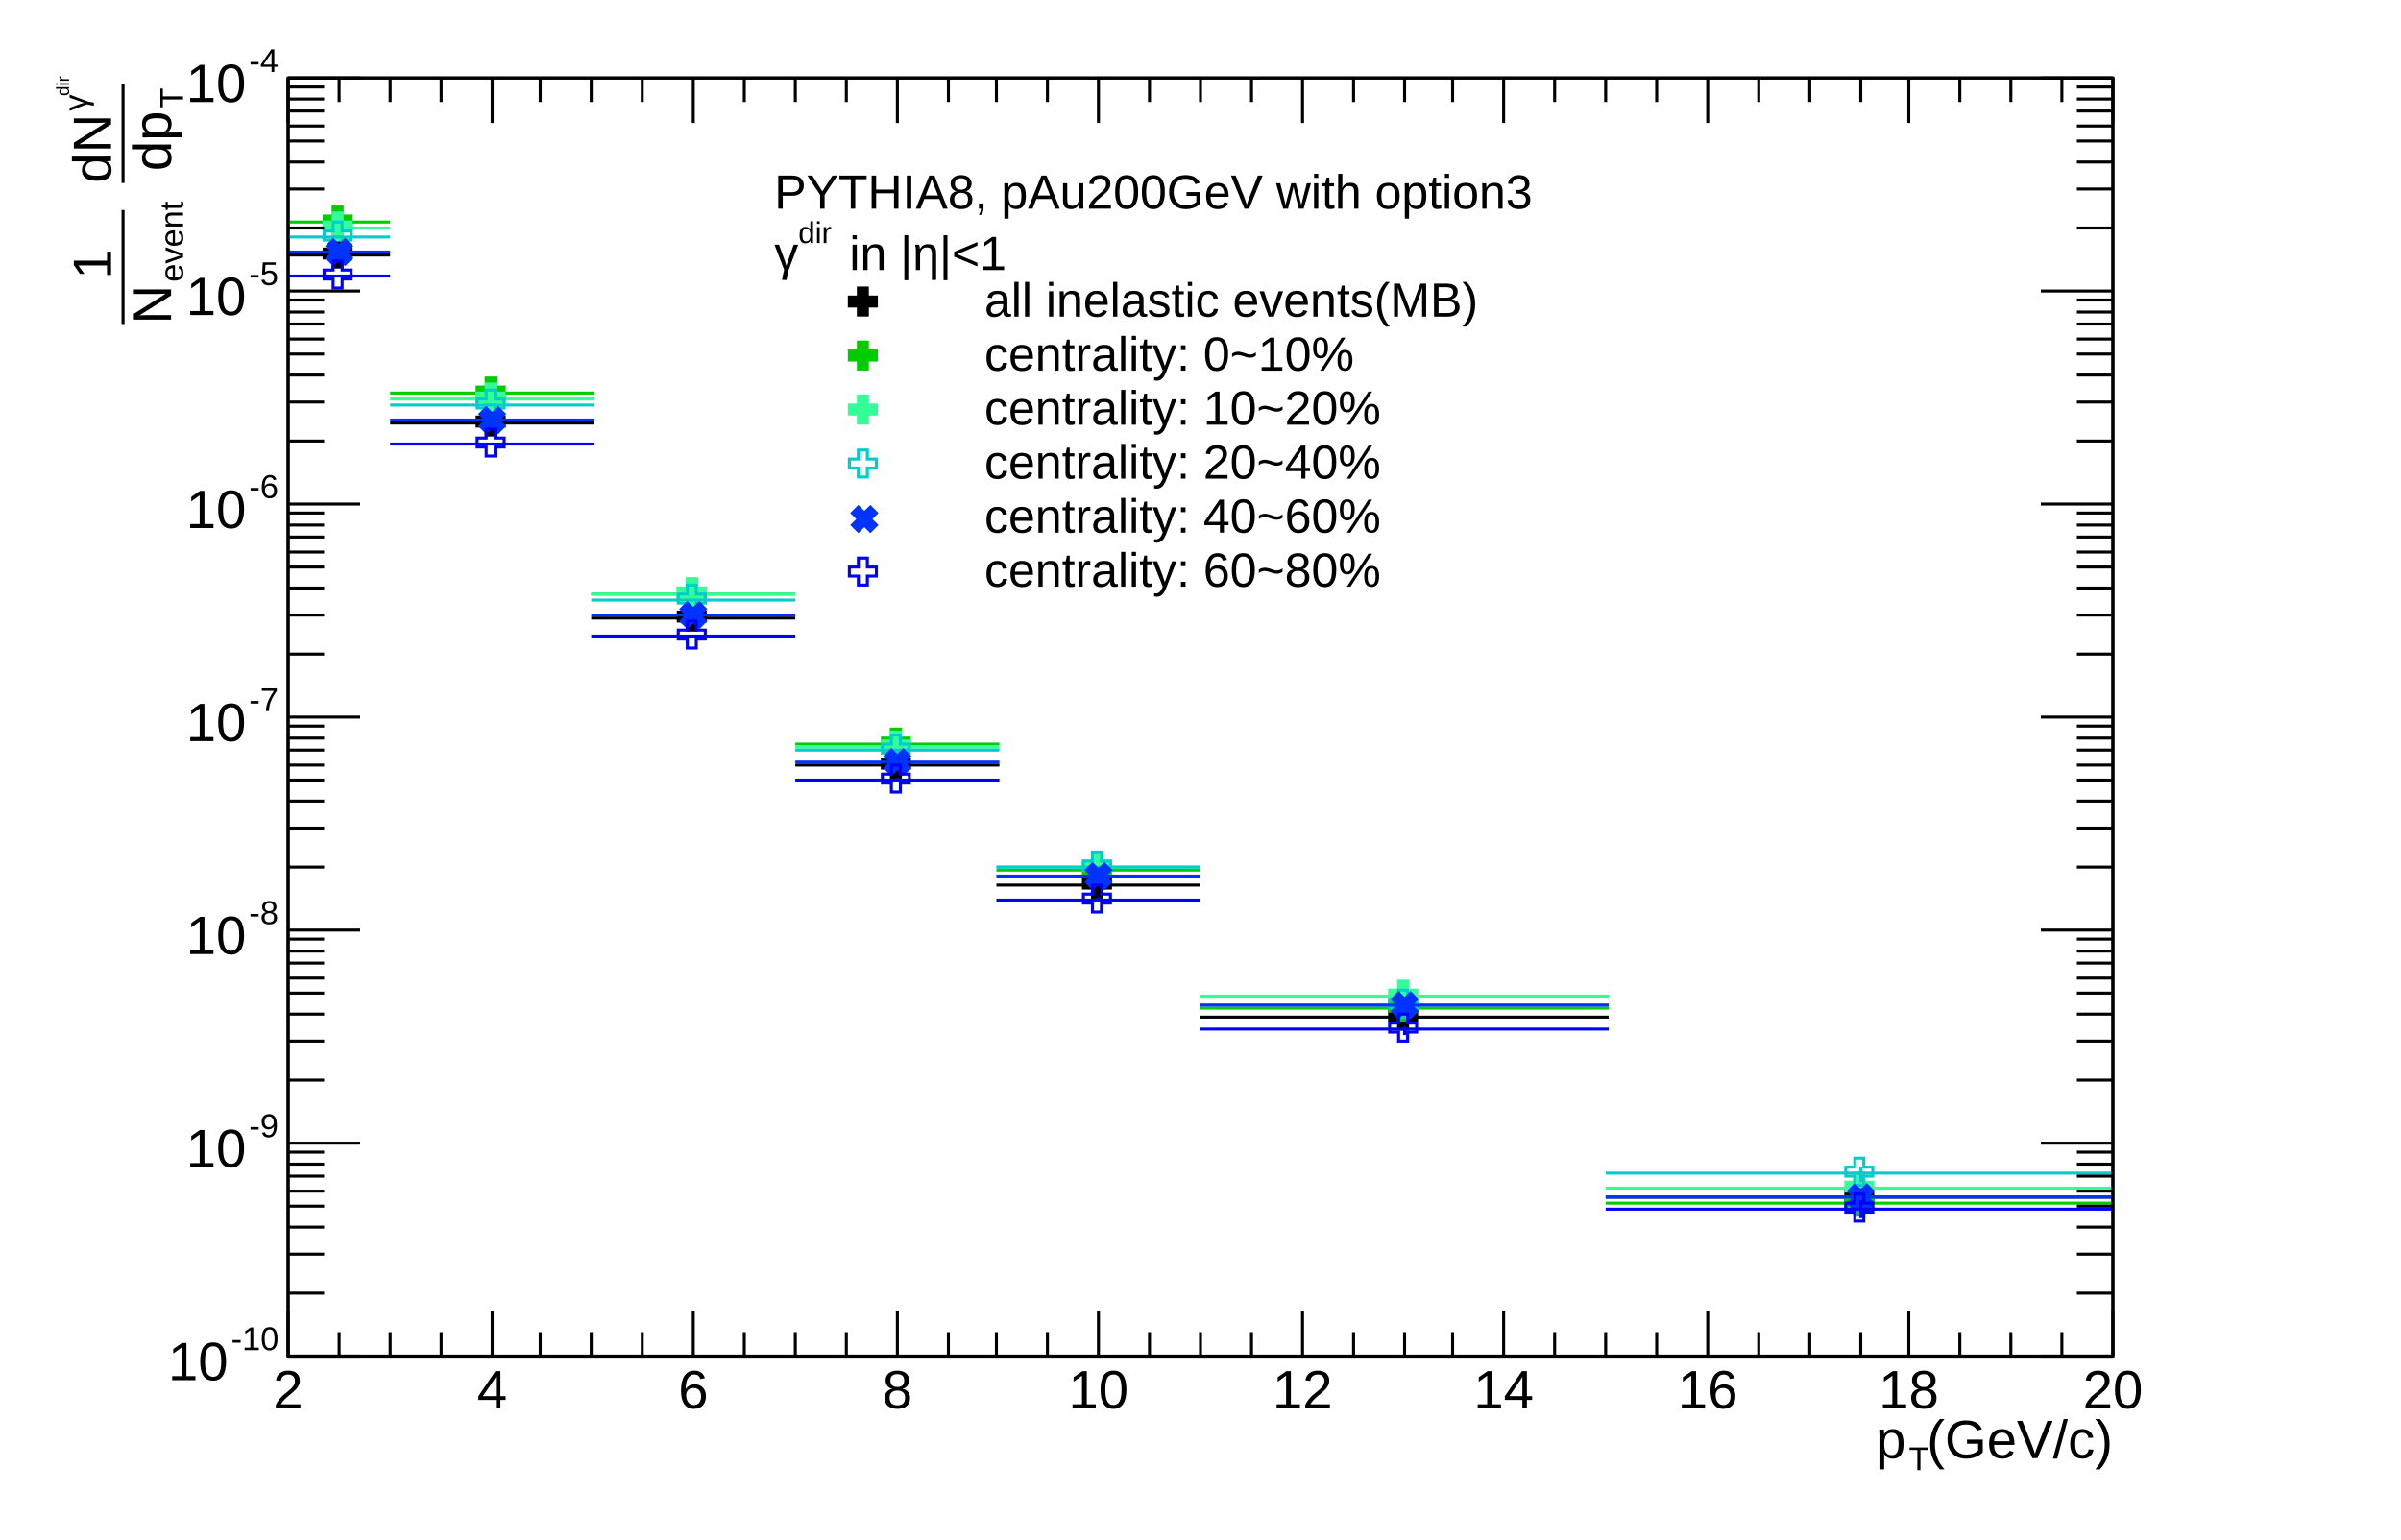
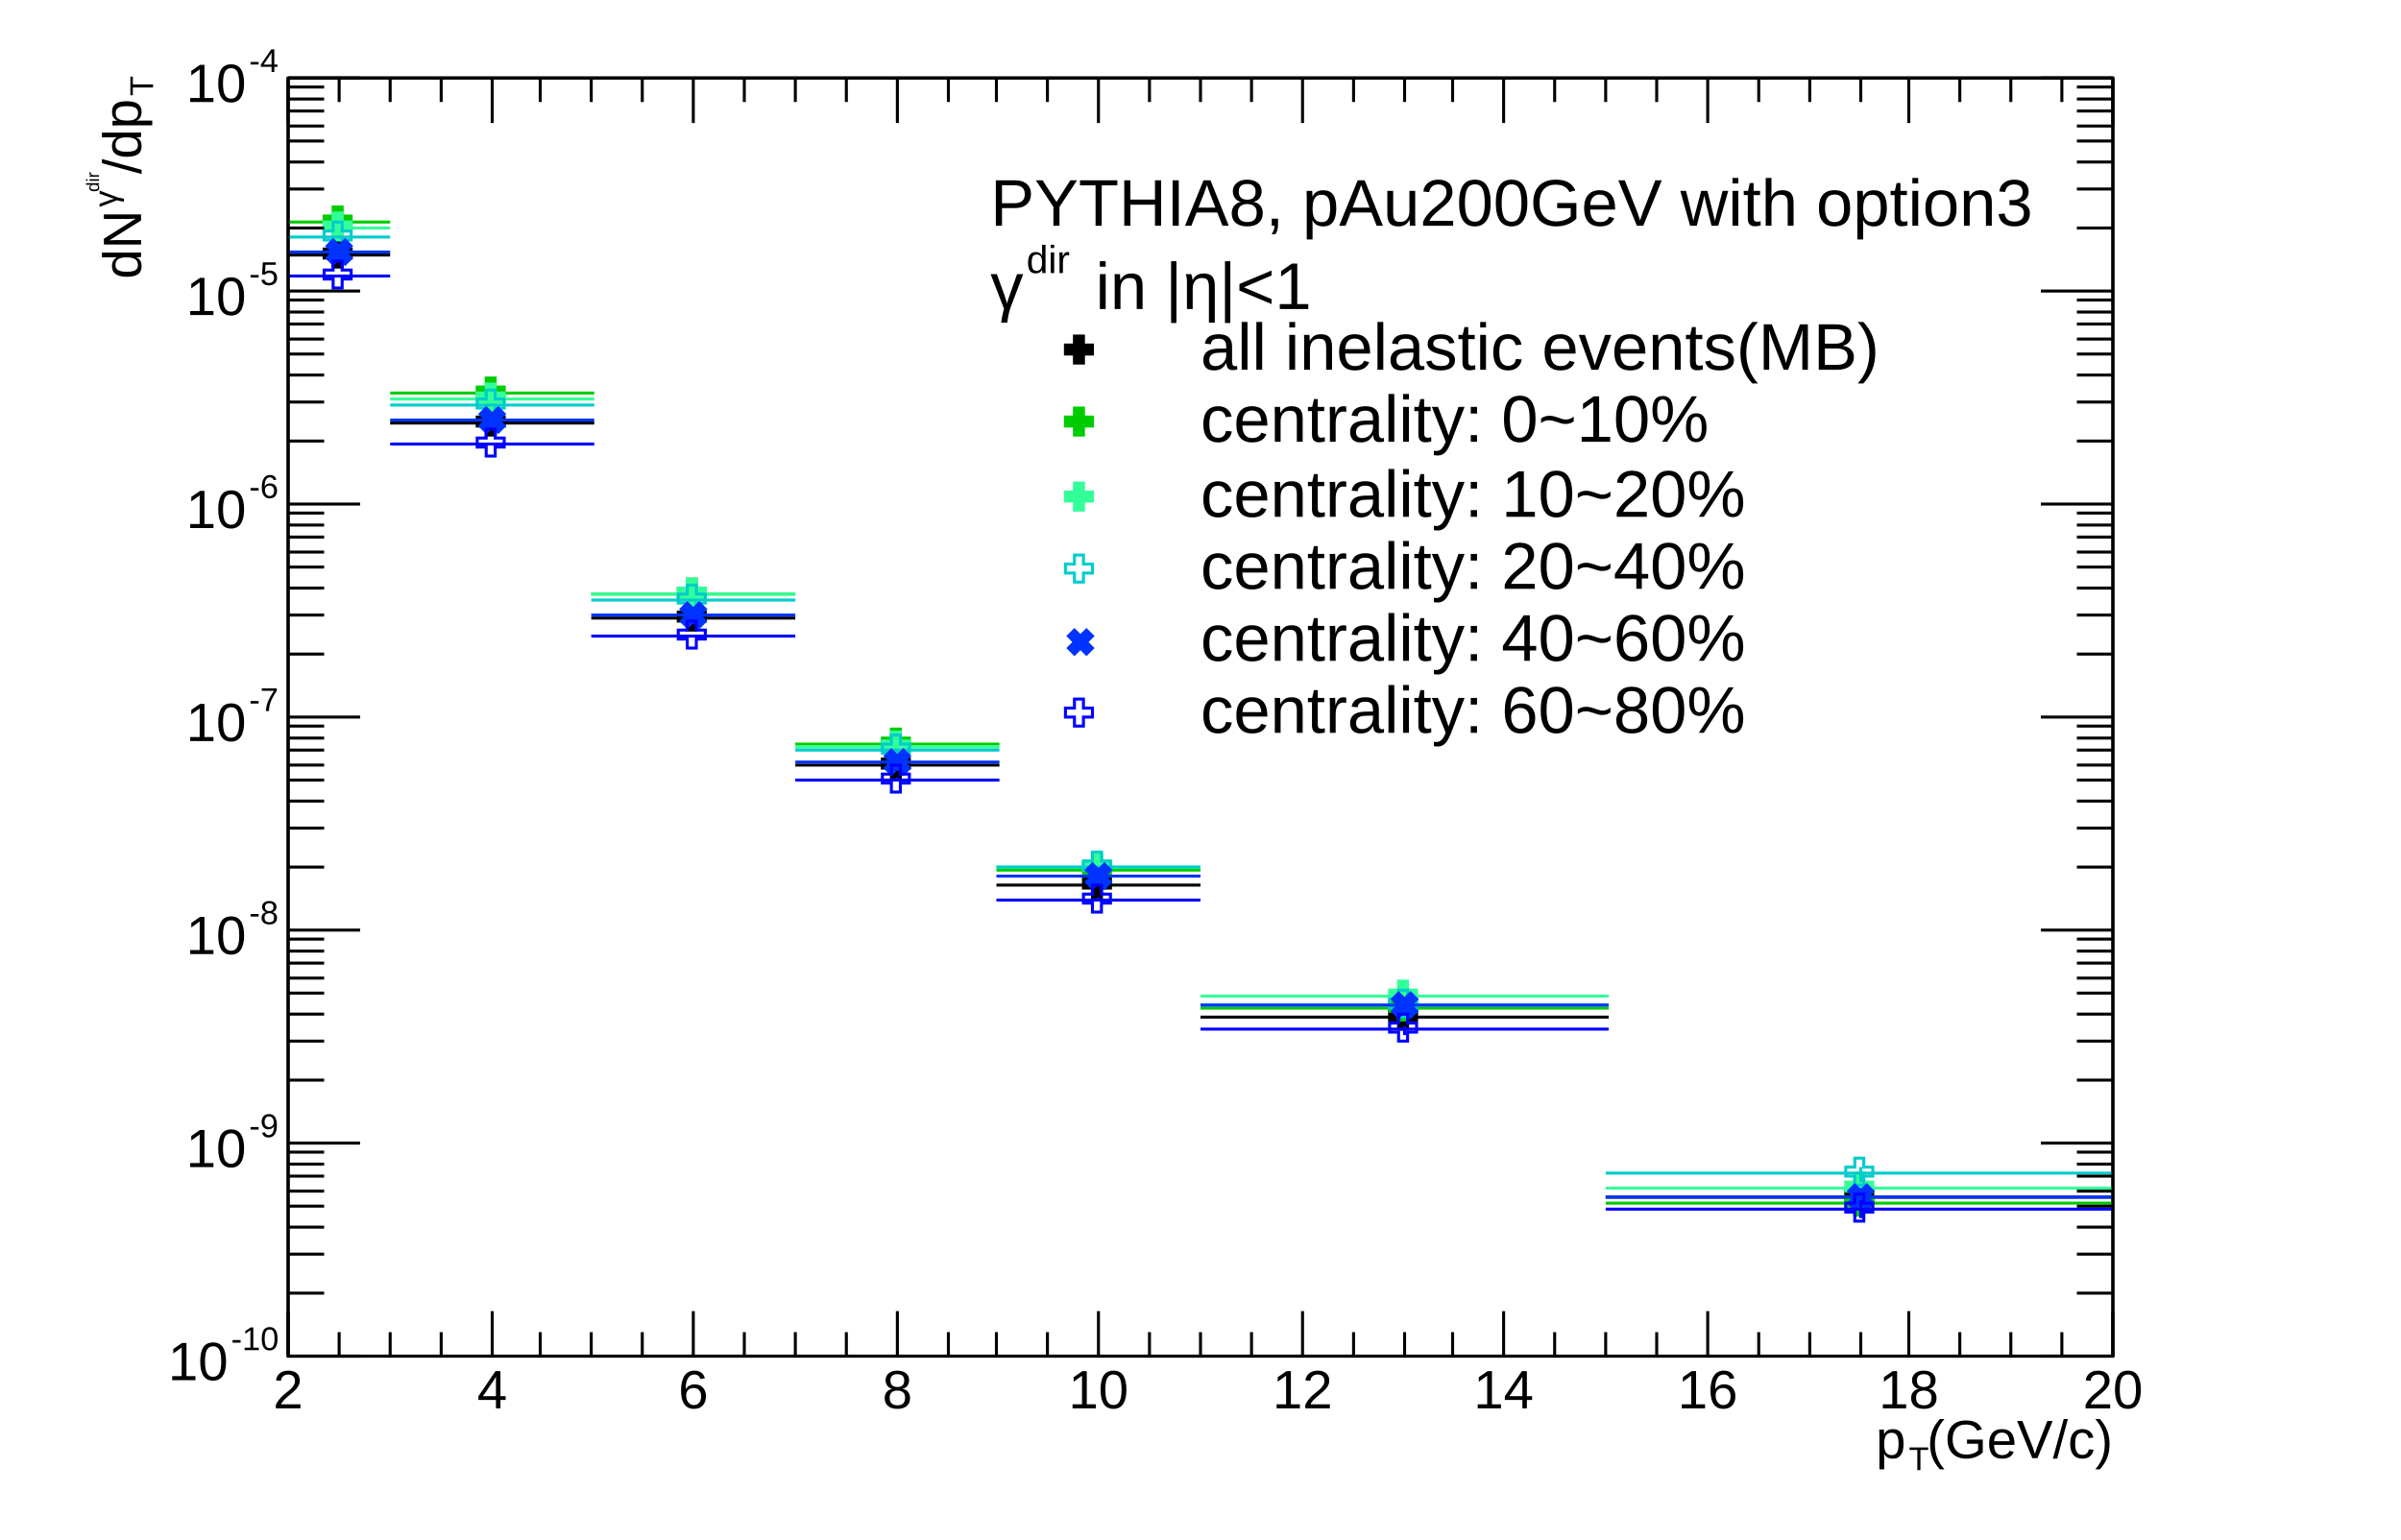
<svg xmlns="http://www.w3.org/2000/svg" width="800" height="513">
  <path d="M0,0H800V513H0Z" style="pointer-events: visiblefill; fill: rgb(255, 255, 255);" />
  <g>
    <g transform="translate(96,26)">
      <path d="M0,0H608V426H0Z" style="fill: rgb(255, 255, 255); stroke: rgb(0, 0, 0); stroke-width: 1; pointer-events: visiblefill; cursor: default;" />
      <svg x="0" y="0" overflow="hidden" width="608" height="426" viewBox="0 0 608 426" style="pointer-events: visiblefill; cursor: default;">
        <g>
          <path d="M0,59h34M17,59v0M34,115h68M68,115v0M101,180h68M135,180v0M169,229h68M203,229v1M236,269h68M270,268v1M304,313h136M372,312v1M439,373h170M524,372v3" style="stroke: rgb(0, 0, 0); stroke-width: 1;" />
          <path d="M0,59h34v0h-34zM34,115h68v0h-68zM101,180h68v0h-68zM169,229h68v1h-68zM236,268h68v1h-68zM304,312h136v1h-136zM439,372h170v3h-170z" style="fill: none; pointer-events: visiblefill;" />
          <path d="M18,60h3v-3h-3v-3h-3v3h-3v3h3v3h3zM69,116h3v-3h-3v-3h-3v3h-3v3h3v3h3zM136,181h3v-3h-3v-3h-3v3h-3v3h3v3h3zM204,230h3v-3h-3v-3h-3v3h-3v3h3v3h3zM271,270h3v-3h-3v-3h-3v3h-3v3h3v3h3zM373,314h3v-3h-3v-3h-3v3h-3v3h3v3h3zM525,374h3v-3h-3v-3h-3v3h-3v3h3v3h3z" style="stroke: rgb(0, 0, 0); fill: rgb(0, 0, 0);" />
        </g>
        <g>
          <path d="M0,48h34M17,48v0M34,105h68M68,105v0M101,172h68M135,171v1M169,222h68M203,221v1M236,264h68M270,263v2M304,310h136M372,308v3M439,375h170M524,371v8" style="stroke: rgb(0, 204, 0); stroke-width: 1;" />
          <path d="M0,48h34v0h-34zM34,105h68v0h-68zM101,171h68v1h-68zM169,221h68v1h-68zM236,263h68v2h-68zM304,308h136v3h-136zM439,371h170v8h-170z" style="fill: none; pointer-events: visiblefill;" />
          <path d="M18,49h3v-3h-3v-3h-3v3h-3v3h3v3h3zM69,106h3v-3h-3v-3h-3v3h-3v3h3v3h3zM136,173h3v-3h-3v-3h-3v3h-3v3h3v3h3zM204,223h3v-3h-3v-3h-3v3h-3v3h3v3h3zM271,265h3v-3h-3v-3h-3v3h-3v3h3v3h3zM373,311h3v-3h-3v-3h-3v3h-3v3h3v3h3zM525,376h3v-3h-3v-3h-3v3h-3v3h3v3h3z" style="stroke: rgb(0, 204, 0); fill: rgb(0, 204, 0);" />
        </g>
        <g>
          <path d="M0,50h34M17,50v0M34,107h68M68,107v0M101,172h68M135,172v1M169,223h68M203,222v1M236,263h68M270,262v2M304,306h136M372,304v3M439,370h170M524,367v7" style="stroke: rgb(51, 255, 153); stroke-width: 1;" />
          <path d="M0,50h34v0h-34zM34,107h68v0h-68zM101,172h68v1h-68zM169,222h68v1h-68zM236,262h68v2h-68zM304,304h136v3h-136zM439,367h170v7h-170z" style="fill: none; pointer-events: visiblefill;" />
          <path d="M18,51h3v-3h-3v-3h-3v3h-3v3h3v3h3zM69,108h3v-3h-3v-3h-3v3h-3v3h3v3h3zM136,173h3v-3h-3v-3h-3v3h-3v3h3v3h3zM204,224h3v-3h-3v-3h-3v3h-3v3h3v3h3zM271,264h3v-3h-3v-3h-3v3h-3v3h3v3h3zM373,307h3v-3h-3v-3h-3v3h-3v3h3v3h3zM525,371h3v-3h-3v-3h-3v3h-3v3h3v3h3z" style="stroke: rgb(51, 255, 153); fill: rgb(51, 255, 153);" />
        </g>
        <g>
          <path d="M0,53h34M17,53v0M34,109h68M68,109v0M101,174h68M135,174v0M169,224h68M203,224v1M236,263h68M270,263v1M304,309h136M372,308v2M439,365h170M524,363v5" style="stroke: rgb(0, 204, 204); stroke-width: 1;" />
          <path d="M0,53h34v0h-34zM34,109h68v0h-68zM101,174h68v0h-68zM169,224h68v1h-68zM236,263h68v1h-68zM304,308h136v2h-136zM439,363h170v5h-170z" style="fill: none; pointer-events: visiblefill;" />
          <path d="M18,54h3v-3h-3v-3h-3v3h-3v3h3v3h3zM69,110h3v-3h-3v-3h-3v3h-3v3h3v3h3zM136,175h3v-3h-3v-3h-3v3h-3v3h3v3h3zM204,225h3v-3h-3v-3h-3v3h-3v3h3v3h3zM271,264h3v-3h-3v-3h-3v3h-3v3h3v3h3zM373,310h3v-3h-3v-3h-3v3h-3v3h3v3h3zM525,366h3v-3h-3v-3h-3v3h-3v3h3v3h3z" style="stroke: rgb(0, 204, 204); fill: none;" />
        </g>
        <g>
          <path d="M0,58h34M17,58v0M34,114h68M68,114v0M101,179h68M135,178v1M169,228h68M203,227v1M236,266h68M270,265v2M304,309h136M372,308v2M439,373h170M524,370v6" style="stroke: rgb(0, 51, 255); stroke-width: 1;" />
          <path d="M0,58h34v0h-34zM34,114h68v0h-68zM101,178h68v1h-68zM169,227h68v1h-68zM236,265h68v2h-68zM304,308h136v2h-136zM439,370h170v6h-170z" style="fill: none; pointer-events: visiblefill;" />
          <path d="M15,54l2,2l2,-2l2,2l-2,2l2,2l-2,2l-2,-2l-2,2l-2,-2l2,-2l-2,-2zM66,110l2,2l2,-2l2,2l-2,2l2,2l-2,2l-2,-2l-2,2l-2,-2l2,-2l-2,-2zM133,175l2,2l2,-2l2,2l-2,2l2,2l-2,2l-2,-2l-2,2l-2,-2l2,-2l-2,-2zM201,224l2,2l2,-2l2,2l-2,2l2,2l-2,2l-2,-2l-2,2l-2,-2l2,-2l-2,-2zM268,262l2,2l2,-2l2,2l-2,2l2,2l-2,2l-2,-2l-2,2l-2,-2l2,-2l-2,-2zM370,305l2,2l2,-2l2,2l-2,2l2,2l-2,2l-2,-2l-2,2l-2,-2l2,-2l-2,-2zM522,369l2,2l2,-2l2,2l-2,2l2,2l-2,2l-2,-2l-2,2l-2,-2l2,-2l-2,-2z" style="stroke: rgb(0, 51, 255); fill: rgb(0, 51, 255);" />
        </g>
        <g>
          <path d="M0,66h34M17,66v0M34,122h68M68,122v0M101,186h68M135,186v0M169,234h68M203,233v1M236,274h68M270,273v1M304,317h136M372,316v3M439,377h170M524,374v6" style="stroke: rgb(0, 0, 255); stroke-width: 1;" />
          <path d="M0,66h34v0h-34zM34,122h68v0h-68zM101,186h68v0h-68zM169,233h68v1h-68zM236,273h68v1h-68zM304,316h136v3h-136zM439,374h170v6h-170z" style="fill: none; pointer-events: visiblefill;" />
          <path d="M18,67h3v-3h-3v-3h-3v3h-3v3h3v3h3zM69,123h3v-3h-3v-3h-3v3h-3v3h3v3h3zM136,187h3v-3h-3v-3h-3v3h-3v3h3v3h3zM204,235h3v-3h-3v-3h-3v3h-3v3h3v3h3zM271,275h3v-3h-3v-3h-3v3h-3v3h3v3h3zM373,318h3v-3h-3v-3h-3v3h-3v3h3v3h3zM525,378h3v-3h-3v-3h-3v3h-3v3h3v3h3z" style="stroke: rgb(0, 0, 255); fill: none;" />
        </g>
      </svg>
      <g>
        <g transform="translate(0,426)">
          <path d="M0,0h608M0,-426h608M0,-15V0M17,-8V0M34,-8V0M51,-8V0M68,-15V0M84,-8V0M101,-8V0M118,-8V0M135,-15V0M152,-8V0M169,-8V0M186,-8V0M203,-15V0M220,-8V0M236,-8V0M253,-8V0M270,-15V0M287,-8V0M304,-8V0M321,-8V0M338,-15V0M355,-8V0M372,-8V0M388,-8V0M405,-15V0M422,-8V0M439,-8V0M456,-8V0M473,-15V0M490,-8V0M507,-8V0M524,-8V0M540,-15V0M557,-8V0M574,-8V0M591,-8V0M608,-15V0M0,-411V-426M17,-418V-426M34,-418V-426M51,-418V-426M68,-411V-426M84,-418V-426M101,-418V-426M118,-418V-426M135,-411V-426M152,-418V-426M169,-418V-426M186,-418V-426M203,-411V-426M220,-418V-426M236,-418V-426M253,-418V-426M270,-411V-426M287,-418V-426M304,-418V-426M321,-418V-426M338,-411V-426M355,-418V-426M372,-418V-426M388,-418V-426M405,-411V-426M422,-418V-426M439,-418V-426M456,-418V-426M473,-411V-426M490,-418V-426M507,-418V-426M524,-418V-426M540,-411V-426M557,-418V-426M574,-418V-426M591,-418V-426M608,-411V-426" style="stroke: rgb(0, 0, 0); stroke-width: 1;" />
          <g font-family="Arial" font-size="18" xml:space="preserve" fill="#000000" text-anchor="middle">
            <text dy=".8em" transform="translate(0,3)">2</text>
            <text dy=".8em" transform="translate(68,3)">4</text>
            <text dy=".8em" transform="translate(135,3)">6</text>
            <text dy=".8em" transform="translate(203,3)">8</text>
            <text dy=".8em" transform="translate(270,3)">10</text>
            <text dy=".8em" transform="translate(338,3)">12</text>
            <text dy=".8em" transform="translate(405,3)">14</text>
            <text dy=".8em" transform="translate(473,3)">16</text>
            <text dy=".8em" transform="translate(540,3)">18</text>
            <text dy=".8em" transform="translate(608,3)">20</text>
          </g>
          <rect x="0" y="0" width="608" height="21" style="opacity: 0; cursor: crosshair;" />
          <g font-family="Arial" font-size="18" xml:space="preserve" transform="translate(608,29)" style="cursor: move;">
            <g transform="translate(-79,5)">
              <text fill="#000000" font-size="18">p</text>
              <text fill="#000000" font-size="11" transform="translate(11,4)">T</text>
              <text fill="#000000" font-size="18" x="17">(GeV/c)</text>
            </g>
          </g>
        </g>
        <g>
          <path d="M0,0v426M608,0v426M24,426H0M12,405H0M12,392H0M12,383H0M12,376H0M12,371H0M12,366H0M12,362H0M12,358H0M24,355H0M12,334H0M12,321H0M12,312H0M12,305H0M12,300H0M12,295H0M12,291H0M12,287H0M24,284H0M12,263H0M12,250H0M12,241H0M12,234H0M12,229H0M12,224H0M12,220H0M12,216H0M24,213H0M12,192H0M12,179H0M12,170H0M12,163H0M12,158H0M12,153H0M12,149H0M12,145H0M24,142H0M12,121H0M12,108H0M12,99H0M12,92H0M12,87H0M12,82H0M12,78H0M12,74H0M24,71H0M12,50H0M12,37H0M12,28H0M12,21H0M12,16H0M12,11H0M12,7H0M12,3H0M24,0H0M584,426H608M596,405H608M596,392H608M596,383H608M596,376H608M596,371H608M596,366H608M596,362H608M596,358H608M584,355H608M596,334H608M596,321H608M596,312H608M596,305H608M596,300H608M596,295H608M596,291H608M596,287H608M584,284H608M596,263H608M596,250H608M596,241H608M596,234H608M596,229H608M596,224H608M596,220H608M596,216H608M584,213H608M596,192H608M596,179H608M596,170H608M596,163H608M596,158H608M596,153H608M596,149H608M596,145H608M584,142H608M596,121H608M596,108H608M596,99H608M596,92H608M596,87H608M596,82H608M596,78H608M596,74H608M584,71H608M596,50H608M596,37H608M596,28H608M596,21H608M596,16H608M596,11H608M596,7H608M596,3H608M584,0H608" style="stroke: rgb(0, 0, 0); stroke-width: 1;" />
          <g font-family="Arial" font-size="18" xml:space="preserve">
            <g transform="translate(-40,434)">
              <text fill="#000000" font-size="18">10</text>
              <text fill="#000000" font-size="11" transform="translate(21,-10)">-10</text>
            </g>
            <g transform="translate(-34,363)">
              <text fill="#000000" font-size="18">10</text>
              <text fill="#000000" font-size="11" transform="translate(21,-10)">-9</text>
            </g>
            <g transform="translate(-34,292)">
              <text fill="#000000" font-size="18">10</text>
              <text fill="#000000" font-size="11" transform="translate(21,-10)">-8</text>
            </g>
            <g transform="translate(-34,221)">
              <text fill="#000000" font-size="18">10</text>
              <text fill="#000000" font-size="11" transform="translate(21,-10)">-7</text>
            </g>
            <g transform="translate(-34,150)">
              <text fill="#000000" font-size="18">10</text>
              <text fill="#000000" font-size="11" transform="translate(21,-10)">-6</text>
            </g>
            <g transform="translate(-34,79)">
              <text fill="#000000" font-size="18">10</text>
              <text fill="#000000" font-size="11" transform="translate(21,-10)">-5</text>
            </g>
            <g transform="translate(-34,8)">
              <text fill="#000000" font-size="18">10</text>
              <text fill="#000000" font-size="11" transform="translate(21,-10)">-4</text>
            </g>
          </g>
          <rect x="-39" y="0" width="39" height="426" style="opacity: 0; cursor: crosshair;" />
          <g font-family="Arial" font-size="18" xml:space="preserve" transform="translate(-56)" style="cursor: move;">
-             <g transform="rotate(270) translate(-82,7)">
-               <g>
-                 <text fill="#000000" font-size="18" transform="translate(15,-10)">1</text>
-                 <path d="M0,-6h38" style="stroke: rgb(0, 0, 0); stroke-width: 1; fill: none;" />
-                 <g transform="translate(0,10)">
-                   <text fill="#000000" font-size="18">N</text>
-                   <text fill="#000000" font-size="11" transform="translate(14,4)">event</text>
-                 </g>
+             <g transform="rotate(270) translate(-67,7)">
+               <text fill="#000000" font-size="18">dN</text>
+               <g transform="translate(24,-8)">
+                 <text fill="#000000" font-size="11">γ</text>
+                 <text fill="#000000" font-size="6" transform="translate(5,-6)">dir</text>
              </g>
-               <g transform="translate(47)">
-                 <g transform="translate(0,-10)">
-                   <text fill="#000000" font-size="18">dN</text>
-                   <g transform="translate(24,-8)">
-                     <text fill="#000000" font-size="11">γ</text>
-                     <text fill="#000000" font-size="6" transform="translate(5,-6)">dir</text>
-                   </g>
-                 </g>
-                 <path d="M0,-6h33" style="stroke: rgb(0, 0, 0); stroke-width: 1; fill: none;" />
-                 <g transform="translate(4,10)">
-                   <text fill="#000000" font-size="18">dp</text>
-                   <text fill="#000000" font-size="11" transform="translate(21,4)">T</text>
-                 </g>
-               </g>
+               <text fill="#000000" font-size="18" x="35">/dp</text>
+               <text fill="#000000" font-size="11" transform="translate(61,4)">T</text>
            </g>
          </g>
        </g>
      </g>
      <path d="M2,2h15v-5h-20v20h5Z" style="opacity: 0; cursor: nw-resize;" />
      <path d="M606,2h-15v-5h20v20h-5 Z" style="opacity: 0; cursor: ne-resize;" />
      <path d="M2,424h15v5h-20v-20h5Z" style="opacity: 0; cursor: sw-resize;" />
      <path d="M606,424h-15v5h20v-20h-5Z" style="opacity: 0; cursor: se-resize;" />
      <path d="M-3,18h5v390h-5Z" style="opacity: 0; cursor: w-resize;" />
      <path d="M611,18h-5v390h5Z" style="opacity: 0; cursor: e-resize;" />
      <path d="M18,-3v5h572v-5Z" style="opacity: 0; cursor: n-resize;" />
      <path d="M18,429v-5h572v5Z" style="opacity: 0; cursor: s-resize;" />
    </g>
-     <g transform="translate(248,51)" font-family="Arial" font-size="16" xml:space="preserve" style="cursor: move;">
-       <path d="M0,0H320V154H0Z" style="fill: none; pointer-events: visiblefill;" />
-       <text fill="#000000" text-anchor="start" dominant-baseline="middle" transform="translate(10,14)">PYTHIA8, pAu200GeV with option3</text>
-       <g transform="translate(10,39)">
-         <text fill="#000000" font-size="16">γ</text>
-         <text fill="#000000" font-size="10" transform="translate(8,-9)">dir</text>
-         <text fill="#000000" font-size="16" x="25">in |η|&lt;1</text>
+     <g transform="translate(320,51)" font-family="Arial" font-size="22" xml:space="preserve" style="cursor: move;">
+       <path d="M0,0H320V205H0Z" style="fill: none; pointer-events: visiblefill;" />
+       <text fill="#000000" text-anchor="start" dominant-baseline="middle" transform="translate(10,18)">PYTHIA8, pAu200GeV with option3</text>
+       <g transform="translate(10,52)">
+         <text fill="#000000" font-size="22">γ</text>
+         <text fill="#000000" font-size="13" transform="translate(12,-12)">dir</text>
+         <text fill="#000000" font-size="22" x="35">in |η|&lt;1</text>
      </g>
-       <path d="M41,51h3v-3h-3v-3h-3v3h-3v3h3v3h3z" style="stroke: rgb(0, 0, 0); fill: rgb(0, 0, 0);" />
-       <text fill="#000000" text-anchor="start" dominant-baseline="middle" transform="translate(80,50)">all inelastic events(MB)</text>
-       <path d="M41,69h3v-3h-3v-3h-3v3h-3v3h3v3h3z" style="stroke: rgb(0, 204, 0); fill: rgb(0, 204, 0);" />
-       <text fill="#000000" text-anchor="start" dominant-baseline="middle" transform="translate(80,68)">centrality: 0~10%</text>
-       <path d="M41,87h3v-3h-3v-3h-3v3h-3v3h3v3h3z" style="stroke: rgb(51, 255, 153); fill: rgb(51, 255, 153);" />
-       <text fill="#000000" text-anchor="start" dominant-baseline="middle" transform="translate(80,86)">centrality: 10~20%</text>
-       <path d="M41,105h3v-3h-3v-3h-3v3h-3v3h3v3h3z" style="stroke: rgb(0, 204, 204); fill: none;" />
-       <text fill="#000000" text-anchor="start" dominant-baseline="middle" transform="translate(80,104)">centrality: 20~40%</text>
-       <path d="M38,118l2,2l2,-2l2,2l-2,2l2,2l-2,2l-2,-2l-2,2l-2,-2l2,-2l-2,-2z" style="stroke: rgb(0, 51, 255); fill: rgb(0, 51, 255);" />
-       <text fill="#000000" text-anchor="start" dominant-baseline="middle" transform="translate(80,122)">centrality: 40~60%</text>
-       <path d="M41,141h3v-3h-3v-3h-3v3h-3v3h3v3h3z" style="stroke: rgb(0, 0, 255); fill: none;" />
-       <text fill="#000000" text-anchor="start" dominant-baseline="middle" transform="translate(80,140)">centrality: 60~80%</text>
+       <path d="M41,67h3v-3h-3v-3h-3v3h-3v3h3v3h3z" style="stroke: rgb(0, 0, 0); fill: rgb(0, 0, 0);" />
+       <text fill="#000000" text-anchor="start" dominant-baseline="middle" transform="translate(80,66)">all inelastic events(MB)</text>
+       <path d="M41,91h3v-3h-3v-3h-3v3h-3v3h3v3h3z" style="stroke: rgb(0, 204, 0); fill: rgb(0, 204, 0);" />
+       <text fill="#000000" text-anchor="start" dominant-baseline="middle" transform="translate(80,90)">centrality: 0~10%</text>
+       <path d="M41,116h3v-3h-3v-3h-3v3h-3v3h3v3h3z" style="stroke: rgb(51, 255, 153); fill: rgb(51, 255, 153);" />
+       <text fill="#000000" text-anchor="start" dominant-baseline="middle" transform="translate(80,115)">centrality: 10~20%</text>
+       <path d="M41,140h3v-3h-3v-3h-3v3h-3v3h3v3h3z" style="stroke: rgb(0, 204, 204); fill: none;" />
+       <text fill="#000000" text-anchor="start" dominant-baseline="middle" transform="translate(80,139)">centrality: 20~40%</text>
+       <path d="M38,159l2,2l2,-2l2,2l-2,2l2,2l-2,2l-2,-2l-2,2l-2,-2l2,-2l-2,-2z" style="stroke: rgb(0, 51, 255); fill: rgb(0, 51, 255);" />
+       <text fill="#000000" text-anchor="start" dominant-baseline="middle" transform="translate(80,163)">centrality: 40~60%</text>
+       <path d="M41,188h3v-3h-3v-3h-3v3h-3v3h3v3h3z" style="stroke: rgb(0, 0, 255); fill: none;" />
+       <text fill="#000000" text-anchor="start" dominant-baseline="middle" transform="translate(80,187)">centrality: 60~80%</text>
      <path d="M2,2h15v-5h-20v20h5Z" style="opacity: 0; cursor: nw-resize;" />
      <path d="M318,2h-15v-5h20v20h-5 Z" style="opacity: 0; cursor: ne-resize;" />
-       <path d="M2,152h15v5h-20v-20h5Z" style="opacity: 0; cursor: sw-resize;" />
-       <path d="M318,152h-15v5h20v-20h-5Z" style="opacity: 0; cursor: se-resize;" />
-       <path d="M-3,18h5v118h-5Z" style="opacity: 0; cursor: w-resize;" />
-       <path d="M323,18h-5v118h5Z" style="opacity: 0; cursor: e-resize;" />
+       <path d="M2,203h15v5h-20v-20h5Z" style="opacity: 0; cursor: sw-resize;" />
+       <path d="M318,203h-15v5h20v-20h-5Z" style="opacity: 0; cursor: se-resize;" />
+       <path d="M-3,18h5v169h-5Z" style="opacity: 0; cursor: w-resize;" />
+       <path d="M323,18h-5v169h5Z" style="opacity: 0; cursor: e-resize;" />
      <path d="M18,-3v5h284v-5Z" style="opacity: 0; cursor: n-resize;" />
-       <path d="M18,157v-5h284v5Z" style="opacity: 0; cursor: s-resize;" />
+       <path d="M18,208v-5h284v5Z" style="opacity: 0; cursor: s-resize;" />
    </g>
  </g>
</svg>
